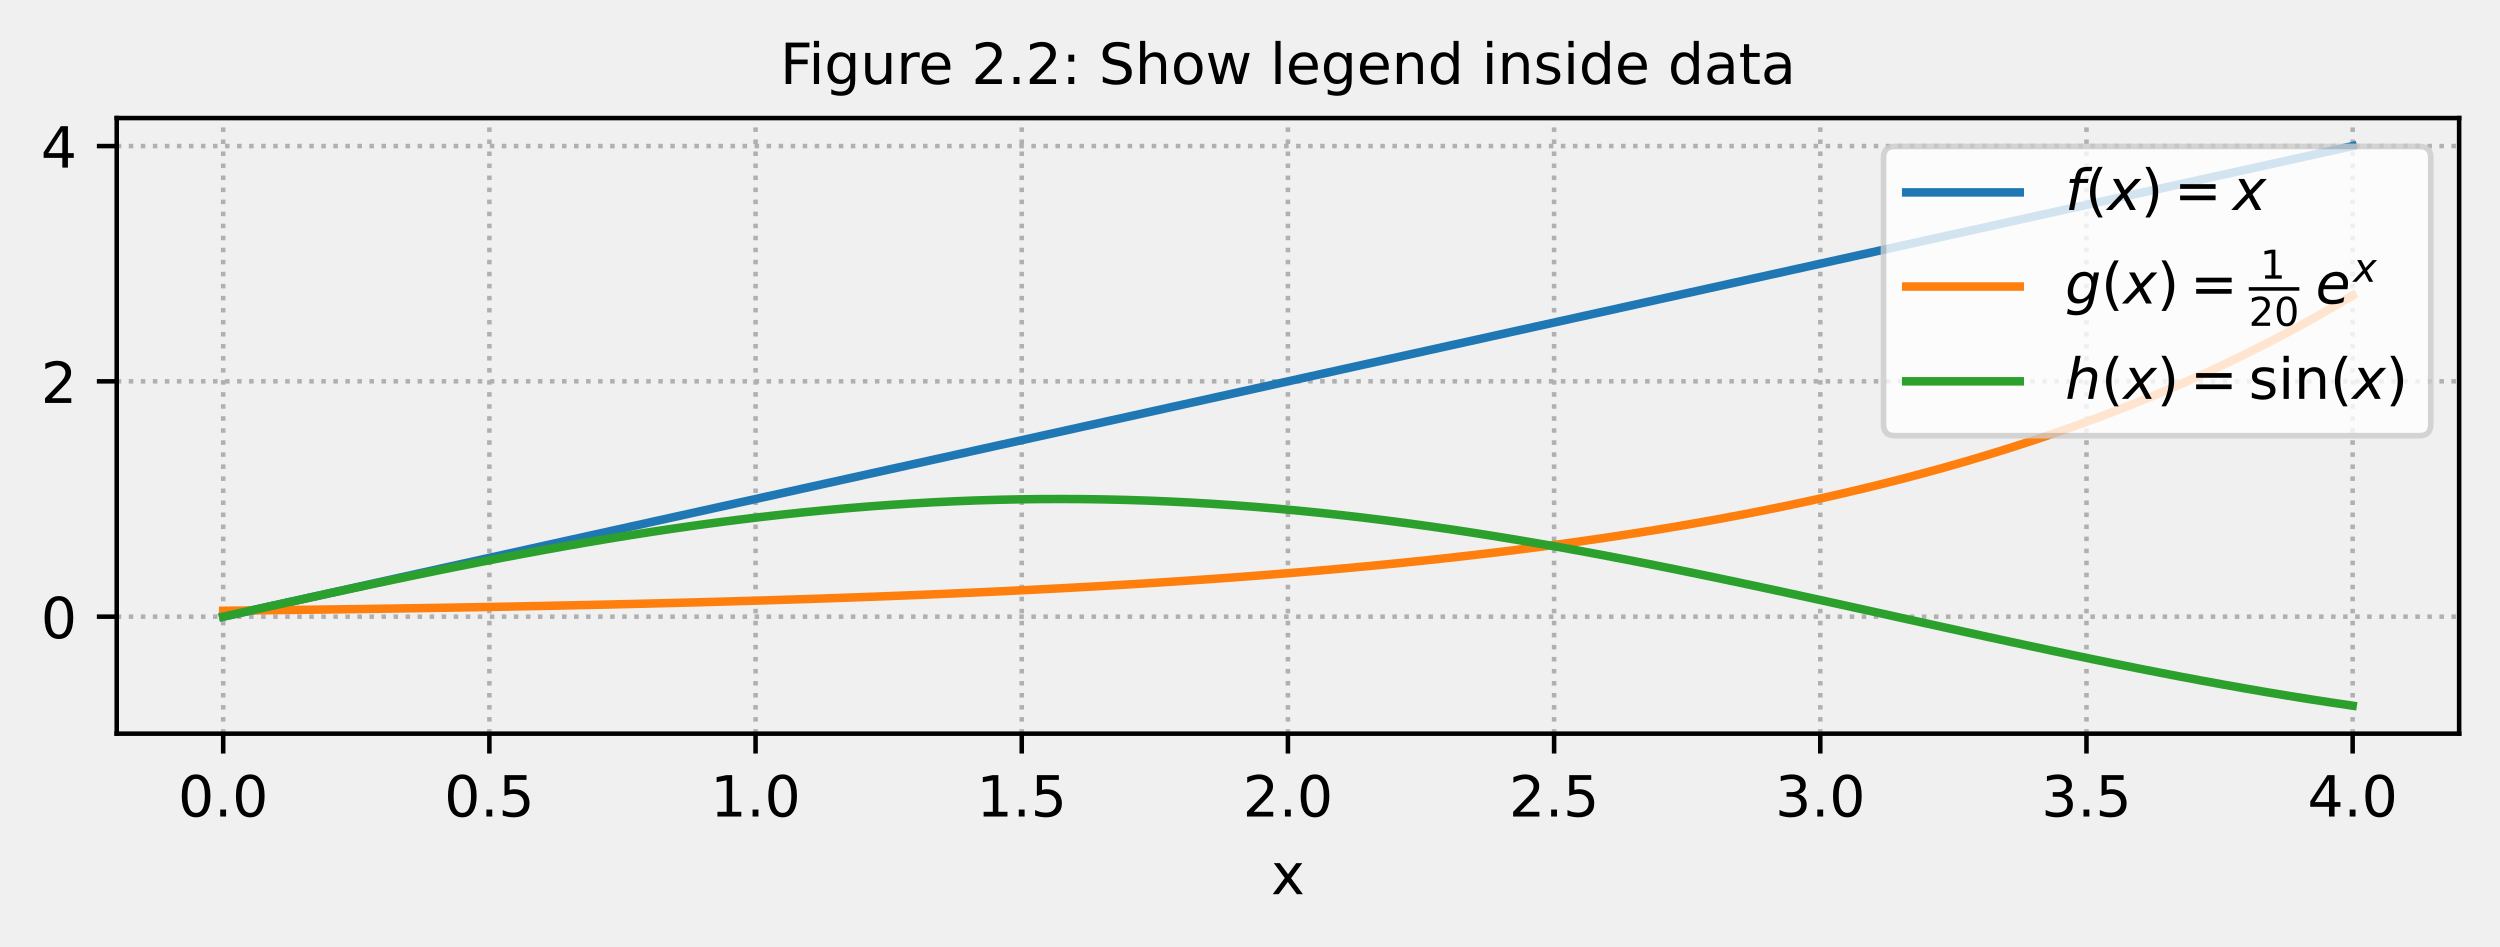
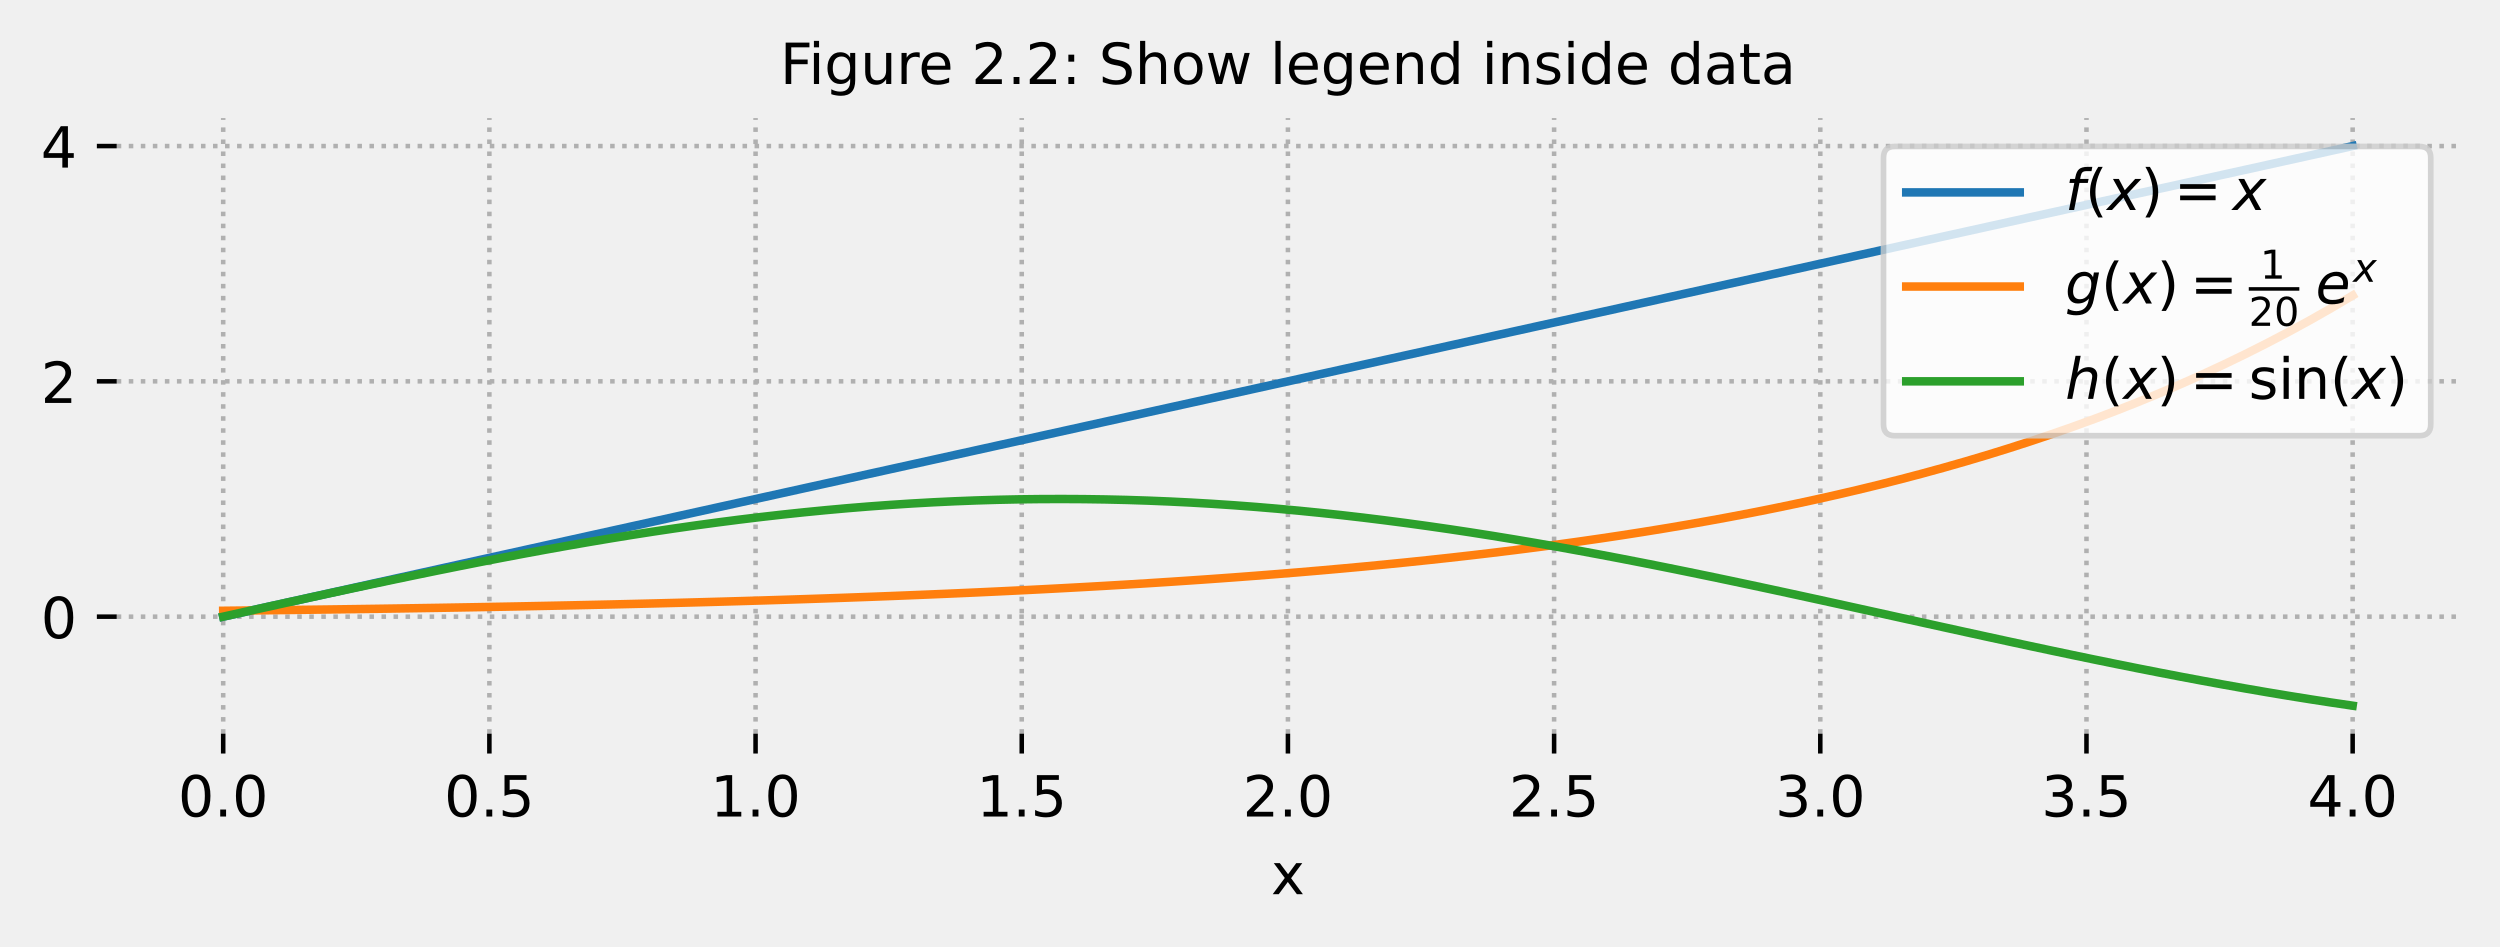
<svg xmlns="http://www.w3.org/2000/svg" xmlns:xlink="http://www.w3.org/1999/xlink" width="440.4pt" height="166.8pt" viewBox="0 0 440.4 166.8" version="1.1">
  <defs>
    <style type="text/css">*{stroke-linejoin: round; stroke-linecap: butt}</style>
  </defs>
  <g id="figure_1">
    <g id="patch_1">
      <path d="M 0 166.8  L 440.4 166.8  L 440.4 0  L 0 0  L 0 166.8  z " style="fill: none" />
    </g>
    <g id="axes_1">
      <g id="patch_2">
        <path d="M 20.562 129.243  L 433.2 129.243  L 433.2 20.798  L 20.562 20.798  L 20.562 129.243  z " style="fill: none" />
      </g>
      <g id="matplotlib.axis_1">
        <g id="xtick_1">
          <g id="line2d_1">
-             <path d="M 39.319 129.243  L 39.319 20.798  " clip-path="url(#p8696e04c1e)" style="fill: none; stroke-dasharray: 0.8,1.32; stroke-dashoffset: 0; stroke: #b0b0b0; stroke-width: 0.8" />
+             <path d="M 39.319 129.243  L 39.319 20.798  " clip-path="url(#pfba3b67a08)" style="fill: none; stroke-dasharray: 0.8,1.32; stroke-dashoffset: 0; stroke: #b0b0b0; stroke-width: 0.8" />
          </g>
          <g id="line2d_2">
            <defs>
-               <path id="m821833f0b9" d="M 0 0  L 0 3.5  " style="stroke: #000000; stroke-width: 0.8" />
+               <path id="m5353c6fd3a" d="M 0 0  L 0 3.5  " style="stroke: #000000; stroke-width: 0.8" />
            </defs>
            <g>
-               <use xlink:href="#m821833f0b9" x="39.319" y="129.243" style="stroke: #000000; stroke-width: 0.8" />
+               <use xlink:href="#m5353c6fd3a" x="39.319" y="129.243" style="stroke: #000000; stroke-width: 0.8" />
            </g>
          </g>
          <g id="text_1">
            <text style="font-size: 10px; font-family: 'DejaVu Sans', 'Bitstream Vera Sans', 'Computer Modern Sans Serif', 'Lucida Grande', 'Verdana', 'Geneva', 'Lucid', 'Arial', 'Helvetica', 'Avant Garde', sans-serif; text-anchor: middle" x="39.319" y="143.842" transform="rotate(-0 39.31873 143.8417)">0.0</text>
          </g>
        </g>
        <g id="xtick_2">
          <g id="line2d_3">
-             <path d="M 86.209 129.243  L 86.209 20.798  " clip-path="url(#p8696e04c1e)" style="fill: none; stroke-dasharray: 0.8,1.32; stroke-dashoffset: 0; stroke: #b0b0b0; stroke-width: 0.8" />
+             <path d="M 86.209 129.243  L 86.209 20.798  " clip-path="url(#pfba3b67a08)" style="fill: none; stroke-dasharray: 0.8,1.32; stroke-dashoffset: 0; stroke: #b0b0b0; stroke-width: 0.8" />
          </g>
          <g id="line2d_4">
            <g>
-               <use xlink:href="#m821833f0b9" x="86.209" y="129.243" style="stroke: #000000; stroke-width: 0.8" />
+               <use xlink:href="#m5353c6fd3a" x="86.209" y="129.243" style="stroke: #000000; stroke-width: 0.8" />
            </g>
          </g>
          <g id="text_2">
            <text style="font-size: 10px; font-family: 'DejaVu Sans', 'Bitstream Vera Sans', 'Computer Modern Sans Serif', 'Lucida Grande', 'Verdana', 'Geneva', 'Lucid', 'Arial', 'Helvetica', 'Avant Garde', sans-serif; text-anchor: middle" x="86.209" y="143.842" transform="rotate(-0 86.2093 143.8417)">0.5</text>
          </g>
        </g>
        <g id="xtick_3">
          <g id="line2d_5">
-             <path d="M 133.1 129.243  L 133.1 20.798  " clip-path="url(#p8696e04c1e)" style="fill: none; stroke-dasharray: 0.8,1.32; stroke-dashoffset: 0; stroke: #b0b0b0; stroke-width: 0.8" />
+             <path d="M 133.1 129.243  L 133.1 20.798  " clip-path="url(#pfba3b67a08)" style="fill: none; stroke-dasharray: 0.8,1.32; stroke-dashoffset: 0; stroke: #b0b0b0; stroke-width: 0.8" />
          </g>
          <g id="line2d_6">
            <g>
-               <use xlink:href="#m821833f0b9" x="133.1" y="129.243" style="stroke: #000000; stroke-width: 0.8" />
+               <use xlink:href="#m5353c6fd3a" x="133.1" y="129.243" style="stroke: #000000; stroke-width: 0.8" />
            </g>
          </g>
          <g id="text_3">
            <text style="font-size: 10px; font-family: 'DejaVu Sans', 'Bitstream Vera Sans', 'Computer Modern Sans Serif', 'Lucida Grande', 'Verdana', 'Geneva', 'Lucid', 'Arial', 'Helvetica', 'Avant Garde', sans-serif; text-anchor: middle" x="133.1" y="143.842" transform="rotate(-0 133.0999 143.8417)">1.0</text>
          </g>
        </g>
        <g id="xtick_4">
          <g id="line2d_7">
-             <path d="M 179.99 129.243  L 179.99 20.798  " clip-path="url(#p8696e04c1e)" style="fill: none; stroke-dasharray: 0.8,1.32; stroke-dashoffset: 0; stroke: #b0b0b0; stroke-width: 0.8" />
+             <path d="M 179.99 129.243  L 179.99 20.798  " clip-path="url(#pfba3b67a08)" style="fill: none; stroke-dasharray: 0.8,1.32; stroke-dashoffset: 0; stroke: #b0b0b0; stroke-width: 0.8" />
          </g>
          <g id="line2d_8">
            <g>
-               <use xlink:href="#m821833f0b9" x="179.99" y="129.243" style="stroke: #000000; stroke-width: 0.8" />
+               <use xlink:href="#m5353c6fd3a" x="179.99" y="129.243" style="stroke: #000000; stroke-width: 0.8" />
            </g>
          </g>
          <g id="text_4">
            <text style="font-size: 10px; font-family: 'DejaVu Sans', 'Bitstream Vera Sans', 'Computer Modern Sans Serif', 'Lucida Grande', 'Verdana', 'Geneva', 'Lucid', 'Arial', 'Helvetica', 'Avant Garde', sans-serif; text-anchor: middle" x="179.99" y="143.842" transform="rotate(-0 179.9904 143.8417)">1.5</text>
          </g>
        </g>
        <g id="xtick_5">
          <g id="line2d_9">
-             <path d="M 226.881 129.243  L 226.881 20.798  " clip-path="url(#p8696e04c1e)" style="fill: none; stroke-dasharray: 0.8,1.32; stroke-dashoffset: 0; stroke: #b0b0b0; stroke-width: 0.8" />
+             <path d="M 226.881 129.243  L 226.881 20.798  " clip-path="url(#pfba3b67a08)" style="fill: none; stroke-dasharray: 0.8,1.32; stroke-dashoffset: 0; stroke: #b0b0b0; stroke-width: 0.8" />
          </g>
          <g id="line2d_10">
            <g>
-               <use xlink:href="#m821833f0b9" x="226.881" y="129.243" style="stroke: #000000; stroke-width: 0.8" />
+               <use xlink:href="#m5353c6fd3a" x="226.881" y="129.243" style="stroke: #000000; stroke-width: 0.8" />
            </g>
          </g>
          <g id="text_5">
            <text style="font-size: 10px; font-family: 'DejaVu Sans', 'Bitstream Vera Sans', 'Computer Modern Sans Serif', 'Lucida Grande', 'Verdana', 'Geneva', 'Lucid', 'Arial', 'Helvetica', 'Avant Garde', sans-serif; text-anchor: middle" x="226.881" y="143.842" transform="rotate(-0 226.881 143.8417)">2.0</text>
          </g>
        </g>
        <g id="xtick_6">
          <g id="line2d_11">
-             <path d="M 273.772 129.243  L 273.772 20.798  " clip-path="url(#p8696e04c1e)" style="fill: none; stroke-dasharray: 0.8,1.32; stroke-dashoffset: 0; stroke: #b0b0b0; stroke-width: 0.8" />
+             <path d="M 273.772 129.243  L 273.772 20.798  " clip-path="url(#pfba3b67a08)" style="fill: none; stroke-dasharray: 0.8,1.32; stroke-dashoffset: 0; stroke: #b0b0b0; stroke-width: 0.8" />
          </g>
          <g id="line2d_12">
            <g>
-               <use xlink:href="#m821833f0b9" x="273.772" y="129.243" style="stroke: #000000; stroke-width: 0.8" />
+               <use xlink:href="#m5353c6fd3a" x="273.772" y="129.243" style="stroke: #000000; stroke-width: 0.8" />
            </g>
          </g>
          <g id="text_6">
            <text style="font-size: 10px; font-family: 'DejaVu Sans', 'Bitstream Vera Sans', 'Computer Modern Sans Serif', 'Lucida Grande', 'Verdana', 'Geneva', 'Lucid', 'Arial', 'Helvetica', 'Avant Garde', sans-serif; text-anchor: middle" x="273.772" y="143.842" transform="rotate(-0 273.7716 143.8417)">2.5</text>
          </g>
        </g>
        <g id="xtick_7">
          <g id="line2d_13">
-             <path d="M 320.662 129.243  L 320.662 20.798  " clip-path="url(#p8696e04c1e)" style="fill: none; stroke-dasharray: 0.8,1.32; stroke-dashoffset: 0; stroke: #b0b0b0; stroke-width: 0.8" />
+             <path d="M 320.662 129.243  L 320.662 20.798  " clip-path="url(#pfba3b67a08)" style="fill: none; stroke-dasharray: 0.8,1.32; stroke-dashoffset: 0; stroke: #b0b0b0; stroke-width: 0.8" />
          </g>
          <g id="line2d_14">
            <g>
-               <use xlink:href="#m821833f0b9" x="320.662" y="129.243" style="stroke: #000000; stroke-width: 0.8" />
+               <use xlink:href="#m5353c6fd3a" x="320.662" y="129.243" style="stroke: #000000; stroke-width: 0.8" />
            </g>
          </g>
          <g id="text_7">
            <text style="font-size: 10px; font-family: 'DejaVu Sans', 'Bitstream Vera Sans', 'Computer Modern Sans Serif', 'Lucida Grande', 'Verdana', 'Geneva', 'Lucid', 'Arial', 'Helvetica', 'Avant Garde', sans-serif; text-anchor: middle" x="320.662" y="143.842" transform="rotate(-0 320.6622 143.8417)">3.0</text>
          </g>
        </g>
        <g id="xtick_8">
          <g id="line2d_15">
-             <path d="M 367.553 129.243  L 367.553 20.798  " clip-path="url(#p8696e04c1e)" style="fill: none; stroke-dasharray: 0.8,1.32; stroke-dashoffset: 0; stroke: #b0b0b0; stroke-width: 0.8" />
+             <path d="M 367.553 129.243  L 367.553 20.798  " clip-path="url(#pfba3b67a08)" style="fill: none; stroke-dasharray: 0.8,1.32; stroke-dashoffset: 0; stroke: #b0b0b0; stroke-width: 0.8" />
          </g>
          <g id="line2d_16">
            <g>
-               <use xlink:href="#m821833f0b9" x="367.553" y="129.243" style="stroke: #000000; stroke-width: 0.8" />
+               <use xlink:href="#m5353c6fd3a" x="367.553" y="129.243" style="stroke: #000000; stroke-width: 0.8" />
            </g>
          </g>
          <g id="text_8">
            <text style="font-size: 10px; font-family: 'DejaVu Sans', 'Bitstream Vera Sans', 'Computer Modern Sans Serif', 'Lucida Grande', 'Verdana', 'Geneva', 'Lucid', 'Arial', 'Helvetica', 'Avant Garde', sans-serif; text-anchor: middle" x="367.553" y="143.842" transform="rotate(-0 367.5527 143.8417)">3.5</text>
          </g>
        </g>
        <g id="xtick_9">
          <g id="line2d_17">
-             <path d="M 414.443 129.243  L 414.443 20.798  " clip-path="url(#p8696e04c1e)" style="fill: none; stroke-dasharray: 0.8,1.32; stroke-dashoffset: 0; stroke: #b0b0b0; stroke-width: 0.8" />
+             <path d="M 414.443 129.243  L 414.443 20.798  " clip-path="url(#pfba3b67a08)" style="fill: none; stroke-dasharray: 0.8,1.32; stroke-dashoffset: 0; stroke: #b0b0b0; stroke-width: 0.8" />
          </g>
          <g id="line2d_18">
            <g>
-               <use xlink:href="#m821833f0b9" x="414.443" y="129.243" style="stroke: #000000; stroke-width: 0.8" />
+               <use xlink:href="#m5353c6fd3a" x="414.443" y="129.243" style="stroke: #000000; stroke-width: 0.8" />
            </g>
          </g>
          <g id="text_9">
            <text style="font-size: 10px; font-family: 'DejaVu Sans', 'Bitstream Vera Sans', 'Computer Modern Sans Serif', 'Lucida Grande', 'Verdana', 'Geneva', 'Lucid', 'Arial', 'Helvetica', 'Avant Garde', sans-serif; text-anchor: middle" x="414.443" y="143.842" transform="rotate(-0 414.4433 143.8417)">4.0</text>
          </g>
        </g>
        <g id="text_10">
          <text style="font-size: 10px; font-family: 'DejaVu Sans', 'Bitstream Vera Sans', 'Computer Modern Sans Serif', 'Lucida Grande', 'Verdana', 'Geneva', 'Lucid', 'Arial', 'Helvetica', 'Avant Garde', sans-serif; text-anchor: middle" x="226.881" y="157.52" transform="rotate(-0 226.881 157.5198)">x</text>
        </g>
      </g>
      <g id="matplotlib.axis_2">
        <g id="ytick_1">
          <g id="line2d_19">
-             <path d="M 20.562 108.629  L 433.2 108.629  " clip-path="url(#p8696e04c1e)" style="fill: none; stroke-dasharray: 0.8,1.32; stroke-dashoffset: 0; stroke: #b0b0b0; stroke-width: 0.8" />
+             <path d="M 20.562 108.629  L 433.2 108.629  " clip-path="url(#pfba3b67a08)" style="fill: none; stroke-dasharray: 0.8,1.32; stroke-dashoffset: 0; stroke: #b0b0b0; stroke-width: 0.8" />
          </g>
          <g id="line2d_20">
            <defs>
-               <path id="meccaccd189" d="M 0 0  L -3.5 0  " style="stroke: #000000; stroke-width: 0.8" />
+               <path id="m0caf25930d" d="M 0 0  L -3.5 0  " style="stroke: #000000; stroke-width: 0.8" />
            </defs>
            <g>
-               <use xlink:href="#meccaccd189" x="20.562" y="108.629" style="stroke: #000000; stroke-width: 0.8" />
+               <use xlink:href="#m0caf25930d" x="20.562" y="108.629" style="stroke: #000000; stroke-width: 0.8" />
            </g>
          </g>
          <g id="text_11">
            <text style="font-size: 10px; font-family: 'DejaVu Sans', 'Bitstream Vera Sans', 'Computer Modern Sans Serif', 'Lucida Grande', 'Verdana', 'Geneva', 'Lucid', 'Arial', 'Helvetica', 'Avant Garde', sans-serif; text-anchor: end" x="13.562" y="112.428" transform="rotate(-0 13.5625 112.4282)">0</text>
          </g>
        </g>
        <g id="ytick_2">
          <g id="line2d_21">
-             <path d="M 20.562 67.178  L 433.2 67.178  " clip-path="url(#p8696e04c1e)" style="fill: none; stroke-dasharray: 0.8,1.32; stroke-dashoffset: 0; stroke: #b0b0b0; stroke-width: 0.8" />
+             <path d="M 20.562 67.178  L 433.2 67.178  " clip-path="url(#pfba3b67a08)" style="fill: none; stroke-dasharray: 0.8,1.32; stroke-dashoffset: 0; stroke: #b0b0b0; stroke-width: 0.8" />
          </g>
          <g id="line2d_22">
            <g>
-               <use xlink:href="#meccaccd189" x="20.562" y="67.178" style="stroke: #000000; stroke-width: 0.8" />
+               <use xlink:href="#m0caf25930d" x="20.562" y="67.178" style="stroke: #000000; stroke-width: 0.8" />
            </g>
          </g>
          <g id="text_12">
            <text style="font-size: 10px; font-family: 'DejaVu Sans', 'Bitstream Vera Sans', 'Computer Modern Sans Serif', 'Lucida Grande', 'Verdana', 'Geneva', 'Lucid', 'Arial', 'Helvetica', 'Avant Garde', sans-serif; text-anchor: end" x="13.562" y="70.978" transform="rotate(-0 13.5625 70.97759)">2</text>
          </g>
        </g>
        <g id="ytick_3">
          <g id="line2d_23">
-             <path d="M 20.562 25.728  L 433.2 25.728  " clip-path="url(#p8696e04c1e)" style="fill: none; stroke-dasharray: 0.8,1.32; stroke-dashoffset: 0; stroke: #b0b0b0; stroke-width: 0.8" />
+             <path d="M 20.562 25.728  L 433.2 25.728  " clip-path="url(#pfba3b67a08)" style="fill: none; stroke-dasharray: 0.8,1.32; stroke-dashoffset: 0; stroke: #b0b0b0; stroke-width: 0.8" />
          </g>
          <g id="line2d_24">
            <g>
-               <use xlink:href="#meccaccd189" x="20.562" y="25.728" style="stroke: #000000; stroke-width: 0.8" />
+               <use xlink:href="#m0caf25930d" x="20.562" y="25.728" style="stroke: #000000; stroke-width: 0.8" />
            </g>
          </g>
          <g id="text_13">
            <text style="font-size: 10px; font-family: 'DejaVu Sans', 'Bitstream Vera Sans', 'Computer Modern Sans Serif', 'Lucida Grande', 'Verdana', 'Geneva', 'Lucid', 'Arial', 'Helvetica', 'Avant Garde', sans-serif; text-anchor: end" x="13.562" y="29.527" transform="rotate(-0 13.5625 29.52697)">4</text>
          </g>
        </g>
      </g>
      <g id="line2d_25">
-         <path d="M 39.319 108.629  L 43.108 107.792  L 46.897 106.954  L 50.686 106.117  L 54.475 105.279  L 58.264 104.442  L 62.054 103.605  L 65.843 102.767  L 69.632 101.93  L 73.421 101.093  L 77.21 100.255  L 80.999 99.418  L 84.788 98.58  L 88.578 97.743  L 92.367 96.906  L 96.156 96.068  L 99.945 95.231  L 103.734 94.393  L 107.523 93.556  L 111.312 92.719  L 115.101 91.881  L 118.891 91.044  L 122.68 90.206  L 126.469 89.369  L 130.258 88.532  L 134.047 87.694  L 137.836 86.857  L 141.625 86.02  L 145.415 85.182  L 149.204 84.345  L 152.993 83.507  L 156.782 82.67  L 160.571 81.833  L 164.36 80.995  L 168.149 80.158  L 171.939 79.32  L 175.728 78.483  L 179.517 77.646  L 183.306 76.808  L 187.095 75.971  L 190.884 75.134  L 194.673 74.296  L 198.462 73.459  L 202.252 72.621  L 206.041 71.784  L 209.83 70.947  L 213.619 70.109  L 217.408 69.272  L 221.197 68.434  L 224.986 67.597  L 228.776 66.76  L 232.565 65.922  L 236.354 65.085  L 240.143 64.248  L 243.932 63.41  L 247.721 62.573  L 251.51 61.735  L 255.3 60.898  L 259.089 60.061  L 262.878 59.223  L 266.667 58.386  L 270.456 57.548  L 274.245 56.711  L 278.034 55.874  L 281.823 55.036  L 285.613 54.199  L 289.402 53.361  L 293.191 52.524  L 296.98 51.687  L 300.769 50.849  L 304.558 50.012  L 308.347 49.175  L 312.137 48.337  L 315.926 47.5  L 319.715 46.662  L 323.504 45.825  L 327.293 44.988  L 331.082 44.15  L 334.871 43.313  L 338.661 42.475  L 342.45 41.638  L 346.239 40.801  L 350.028 39.963  L 353.817 39.126  L 357.606 38.289  L 361.395 37.451  L 365.185 36.614  L 368.974 35.776  L 372.763 34.939  L 376.552 34.102  L 380.341 33.264  L 384.13 32.427  L 387.919 31.589  L 391.708 30.752  L 395.498 29.915  L 399.287 29.077  L 403.076 28.24  L 406.865 27.403  L 410.654 26.565  L 414.443 25.728  " clip-path="url(#p8696e04c1e)" style="fill: none; stroke: #1f77b4; stroke-width: 1.5; stroke-linecap: square" />
+         <path d="M 39.319 108.629  L 43.108 107.792  L 46.897 106.954  L 50.686 106.117  L 54.475 105.279  L 58.264 104.442  L 62.054 103.605  L 65.843 102.767  L 69.632 101.93  L 73.421 101.093  L 77.21 100.255  L 80.999 99.418  L 84.788 98.58  L 88.578 97.743  L 92.367 96.906  L 96.156 96.068  L 99.945 95.231  L 103.734 94.393  L 107.523 93.556  L 111.312 92.719  L 115.101 91.881  L 118.891 91.044  L 122.68 90.206  L 126.469 89.369  L 130.258 88.532  L 134.047 87.694  L 137.836 86.857  L 141.625 86.02  L 145.415 85.182  L 149.204 84.345  L 152.993 83.507  L 156.782 82.67  L 160.571 81.833  L 164.36 80.995  L 168.149 80.158  L 171.939 79.32  L 175.728 78.483  L 179.517 77.646  L 183.306 76.808  L 187.095 75.971  L 190.884 75.134  L 194.673 74.296  L 198.462 73.459  L 202.252 72.621  L 206.041 71.784  L 209.83 70.947  L 213.619 70.109  L 217.408 69.272  L 221.197 68.434  L 224.986 67.597  L 228.776 66.76  L 232.565 65.922  L 236.354 65.085  L 240.143 64.248  L 243.932 63.41  L 247.721 62.573  L 251.51 61.735  L 255.3 60.898  L 259.089 60.061  L 262.878 59.223  L 266.667 58.386  L 270.456 57.548  L 274.245 56.711  L 278.034 55.874  L 281.823 55.036  L 285.613 54.199  L 289.402 53.361  L 293.191 52.524  L 296.98 51.687  L 300.769 50.849  L 304.558 50.012  L 308.347 49.175  L 312.137 48.337  L 315.926 47.5  L 319.715 46.662  L 323.504 45.825  L 327.293 44.988  L 331.082 44.15  L 334.871 43.313  L 338.661 42.475  L 342.45 41.638  L 346.239 40.801  L 350.028 39.963  L 353.817 39.126  L 357.606 38.289  L 361.395 37.451  L 365.185 36.614  L 368.974 35.776  L 372.763 34.939  L 376.552 34.102  L 380.341 33.264  L 384.13 32.427  L 387.919 31.589  L 391.708 30.752  L 395.498 29.915  L 399.287 29.077  L 403.076 28.24  L 406.865 27.403  L 410.654 26.565  L 414.443 25.728  " clip-path="url(#pfba3b67a08)" style="fill: none; stroke: #1f77b4; stroke-width: 1.5; stroke-linecap: square" />
      </g>
      <g id="line2d_26">
-         <path d="M 39.319 107.593  L 43.108 107.55  L 46.897 107.506  L 50.686 107.459  L 54.475 107.411  L 58.264 107.361  L 62.054 107.308  L 65.843 107.254  L 69.632 107.197  L 73.421 107.138  L 77.21 107.077  L 80.999 107.013  L 84.788 106.946  L 88.578 106.877  L 92.367 106.805  L 96.156 106.729  L 99.945 106.651  L 103.734 106.569  L 107.523 106.485  L 111.312 106.396  L 115.101 106.304  L 118.891 106.208  L 122.68 106.108  L 126.469 106.004  L 130.258 105.896  L 134.047 105.784  L 137.836 105.666  L 141.625 105.544  L 145.415 105.417  L 149.204 105.284  L 152.993 105.147  L 156.782 105.003  L 160.571 104.853  L 164.36 104.698  L 168.149 104.536  L 171.939 104.367  L 175.728 104.191  L 179.517 104.008  L 183.306 103.818  L 187.095 103.619  L 190.884 103.413  L 194.673 103.198  L 198.462 102.974  L 202.252 102.741  L 206.041 102.498  L 209.83 102.245  L 213.619 101.982  L 217.408 101.708  L 221.197 101.422  L 224.986 101.125  L 228.776 100.816  L 232.565 100.494  L 236.354 100.158  L 240.143 99.809  L 243.932 99.445  L 247.721 99.067  L 251.51 98.672  L 255.3 98.262  L 259.089 97.834  L 262.878 97.389  L 266.667 96.926  L 270.456 96.443  L 274.245 95.941  L 278.034 95.418  L 281.823 94.873  L 285.613 94.306  L 289.402 93.715  L 293.191 93.1  L 296.98 92.46  L 300.769 91.793  L 304.558 91.099  L 308.347 90.376  L 312.137 89.624  L 315.926 88.84  L 319.715 88.024  L 323.504 87.175  L 327.293 86.29  L 331.082 85.369  L 334.871 84.41  L 338.661 83.411  L 342.45 82.372  L 346.239 81.289  L 350.028 80.162  L 353.817 78.988  L 357.606 77.766  L 361.395 76.493  L 365.185 75.168  L 368.974 73.789  L 372.763 72.352  L 376.552 70.856  L 380.341 69.299  L 384.13 67.677  L 387.919 65.989  L 391.708 64.231  L 395.498 62.4  L 399.287 60.494  L 403.076 58.509  L 406.865 56.443  L 410.654 54.291  L 414.443 52.051  " clip-path="url(#p8696e04c1e)" style="fill: none; stroke: #ff7f0e; stroke-width: 1.5; stroke-linecap: square" />
+         <path d="M 39.319 107.593  L 43.108 107.55  L 46.897 107.506  L 50.686 107.459  L 54.475 107.411  L 58.264 107.361  L 62.054 107.308  L 65.843 107.254  L 69.632 107.197  L 73.421 107.138  L 77.21 107.077  L 80.999 107.013  L 84.788 106.946  L 88.578 106.877  L 92.367 106.805  L 96.156 106.729  L 99.945 106.651  L 103.734 106.569  L 107.523 106.485  L 111.312 106.396  L 115.101 106.304  L 118.891 106.208  L 122.68 106.108  L 126.469 106.004  L 130.258 105.896  L 134.047 105.784  L 137.836 105.666  L 141.625 105.544  L 145.415 105.417  L 149.204 105.284  L 152.993 105.147  L 156.782 105.003  L 160.571 104.853  L 164.36 104.698  L 168.149 104.536  L 171.939 104.367  L 175.728 104.191  L 179.517 104.008  L 183.306 103.818  L 187.095 103.619  L 190.884 103.413  L 194.673 103.198  L 198.462 102.974  L 202.252 102.741  L 206.041 102.498  L 209.83 102.245  L 213.619 101.982  L 217.408 101.708  L 221.197 101.422  L 224.986 101.125  L 228.776 100.816  L 232.565 100.494  L 236.354 100.158  L 240.143 99.809  L 243.932 99.445  L 247.721 99.067  L 251.51 98.672  L 255.3 98.262  L 259.089 97.834  L 262.878 97.389  L 266.667 96.926  L 270.456 96.443  L 274.245 95.941  L 278.034 95.418  L 281.823 94.873  L 285.613 94.306  L 289.402 93.715  L 293.191 93.1  L 296.98 92.46  L 300.769 91.793  L 304.558 91.099  L 308.347 90.376  L 312.137 89.624  L 315.926 88.84  L 319.715 88.024  L 323.504 87.175  L 327.293 86.29  L 331.082 85.369  L 334.871 84.41  L 338.661 83.411  L 342.45 82.372  L 346.239 81.289  L 350.028 80.162  L 353.817 78.988  L 357.606 77.766  L 361.395 76.493  L 365.185 75.168  L 368.974 73.789  L 372.763 72.352  L 376.552 70.856  L 380.341 69.299  L 384.13 67.677  L 387.919 65.989  L 391.708 64.231  L 395.498 62.4  L 399.287 60.494  L 403.076 58.509  L 406.865 56.443  L 410.654 54.291  L 414.443 52.051  " clip-path="url(#pfba3b67a08)" style="fill: none; stroke: #ff7f0e; stroke-width: 1.5; stroke-linecap: square" />
      </g>
      <g id="line2d_27">
-         <path d="M 39.319 108.629  L 43.108 107.792  L 46.897 106.956  L 50.686 106.123  L 54.475 105.294  L 58.264 104.47  L 62.054 103.654  L 65.843 102.845  L 69.632 102.046  L 73.421 101.258  L 77.21 100.481  L 80.999 99.718  L 84.788 98.969  L 88.578 98.237  L 92.367 97.521  L 96.156 96.823  L 99.945 96.145  L 103.734 95.487  L 107.523 94.85  L 111.312 94.236  L 115.101 93.645  L 118.891 93.079  L 122.68 92.538  L 126.469 92.024  L 130.258 91.537  L 134.047 91.077  L 137.836 90.646  L 141.625 90.245  L 145.415 89.873  L 149.204 89.532  L 152.993 89.223  L 156.782 88.945  L 160.571 88.699  L 164.36 88.485  L 168.149 88.305  L 171.939 88.157  L 175.728 88.044  L 179.517 87.963  L 183.306 87.917  L 187.095 87.904  L 190.884 87.925  L 194.673 87.98  L 198.462 88.068  L 202.252 88.191  L 206.041 88.346  L 209.83 88.535  L 213.619 88.756  L 217.408 89.01  L 221.197 89.296  L 224.986 89.613  L 228.776 89.962  L 232.565 90.341  L 236.354 90.749  L 240.143 91.187  L 243.932 91.654  L 247.721 92.148  L 251.51 92.669  L 255.3 93.216  L 259.089 93.788  L 262.878 94.385  L 266.667 95.004  L 270.456 95.646  L 274.245 96.309  L 278.034 96.993  L 281.823 97.695  L 285.613 98.415  L 289.402 99.152  L 293.191 99.904  L 296.98 100.671  L 300.769 101.45  L 304.558 102.241  L 308.347 103.043  L 312.137 103.854  L 315.926 104.672  L 319.715 105.497  L 323.504 106.327  L 327.293 107.161  L 331.082 107.997  L 334.871 108.835  L 338.661 109.672  L 342.45 110.507  L 346.239 111.339  L 350.028 112.167  L 353.817 112.989  L 357.606 113.804  L 361.395 114.61  L 365.185 115.407  L 368.974 116.192  L 372.763 116.966  L 376.552 117.725  L 380.341 118.47  L 384.13 119.199  L 387.919 119.91  L 391.708 120.603  L 395.498 121.277  L 399.287 121.93  L 403.076 122.561  L 406.865 123.169  L 410.654 123.754  L 414.443 124.314  " clip-path="url(#p8696e04c1e)" style="fill: none; stroke: #2ca02c; stroke-width: 1.5; stroke-linecap: square" />
-       </g>
-       <g id="patch_3">
-         <path d="M 20.562 129.243  L 20.562 20.798  " style="fill: none; stroke: #000000; stroke-width: 0.8; stroke-linejoin: miter; stroke-linecap: square" />
-       </g>
-       <g id="patch_4">
-         <path d="M 433.2 129.243  L 433.2 20.798  " style="fill: none; stroke: #000000; stroke-width: 0.8; stroke-linejoin: miter; stroke-linecap: square" />
-       </g>
-       <g id="patch_5">
-         <path d="M 20.562 129.243  L 433.2 129.243  " style="fill: none; stroke: #000000; stroke-width: 0.8; stroke-linejoin: miter; stroke-linecap: square" />
-       </g>
-       <g id="patch_6">
-         <path d="M 20.562 20.798  L 433.2 20.798  " style="fill: none; stroke: #000000; stroke-width: 0.8; stroke-linejoin: miter; stroke-linecap: square" />
+         <path d="M 39.319 108.629  L 43.108 107.792  L 46.897 106.956  L 50.686 106.123  L 54.475 105.294  L 58.264 104.47  L 62.054 103.654  L 65.843 102.845  L 69.632 102.046  L 73.421 101.258  L 77.21 100.481  L 80.999 99.718  L 84.788 98.969  L 88.578 98.237  L 92.367 97.521  L 96.156 96.823  L 99.945 96.145  L 103.734 95.487  L 107.523 94.85  L 111.312 94.236  L 115.101 93.645  L 118.891 93.079  L 122.68 92.538  L 126.469 92.024  L 130.258 91.537  L 134.047 91.077  L 137.836 90.646  L 141.625 90.245  L 145.415 89.873  L 149.204 89.532  L 152.993 89.223  L 156.782 88.945  L 160.571 88.699  L 164.36 88.485  L 168.149 88.305  L 171.939 88.157  L 175.728 88.044  L 179.517 87.963  L 183.306 87.917  L 187.095 87.904  L 190.884 87.925  L 194.673 87.98  L 198.462 88.068  L 202.252 88.191  L 206.041 88.346  L 209.83 88.535  L 213.619 88.756  L 217.408 89.01  L 221.197 89.296  L 224.986 89.613  L 228.776 89.962  L 232.565 90.341  L 236.354 90.749  L 240.143 91.187  L 243.932 91.654  L 247.721 92.148  L 251.51 92.669  L 255.3 93.216  L 259.089 93.788  L 262.878 94.385  L 266.667 95.004  L 270.456 95.646  L 274.245 96.309  L 278.034 96.993  L 281.823 97.695  L 285.613 98.415  L 289.402 99.152  L 293.191 99.904  L 296.98 100.671  L 300.769 101.45  L 304.558 102.241  L 308.347 103.043  L 312.137 103.854  L 315.926 104.672  L 319.715 105.497  L 323.504 106.327  L 327.293 107.161  L 331.082 107.997  L 334.871 108.835  L 338.661 109.672  L 342.45 110.507  L 346.239 111.339  L 350.028 112.167  L 353.817 112.989  L 357.606 113.804  L 361.395 114.61  L 365.185 115.407  L 368.974 116.192  L 372.763 116.966  L 376.552 117.725  L 380.341 118.47  L 384.13 119.199  L 387.919 119.91  L 391.708 120.603  L 395.498 121.277  L 399.287 121.93  L 403.076 122.561  L 406.865 123.169  L 410.654 123.754  L 414.443 124.314  " clip-path="url(#pfba3b67a08)" style="fill: none; stroke: #2ca02c; stroke-width: 1.5; stroke-linecap: square" />
      </g>
      <g id="text_14">
        <text style="font-size: 10px; font-family: 'DejaVu Sans', 'Bitstream Vera Sans', 'Computer Modern Sans Serif', 'Lucida Grande', 'Verdana', 'Geneva', 'Lucid', 'Arial', 'Helvetica', 'Avant Garde', sans-serif; text-anchor: middle" x="226.881" y="14.798" transform="rotate(-0 226.881 14.79844)">Figure 2.2: Show legend inside data</text>
      </g>
      <g id="legend_1">
-         <g id="patch_7">
+         <g id="patch_3">
          <path d="M 333.8 76.755  L 426.2 76.755  Q 428.2 76.755 428.2 74.755  L 428.2 27.798  Q 428.2 25.798 426.2 25.798  L 333.8 25.798  Q 331.8 25.798 331.8 27.798  L 331.8 74.755  Q 331.8 76.755 333.8 76.755  z " style="fill: #ffffff; opacity: 0.8; stroke: #cccccc; stroke-linejoin: miter" />
        </g>
        <g id="line2d_28">
          <path d="M 335.8 33.897  L 345.8 33.897  L 355.8 33.897  " style="fill: none; stroke: #1f77b4; stroke-width: 1.5; stroke-linecap: square" />
        </g>
        <g id="text_15">
          <g transform="translate(363.7995 37.39688)">
            <text>
              <tspan x="0" y="-0.406" style="font-style: oblique; font-size: 10px; font-family: 'DejaVu Sans'">f</tspan>
              <tspan x="7.422" y="-0.406" style="font-style: oblique; font-size: 10px; font-family: 'DejaVu Sans'">x</tspan>
              <tspan x="29.517" y="-0.406" style="font-style: oblique; font-size: 10px; font-family: 'DejaVu Sans'">x</tspan>
              <tspan x="3.521" y="-0.406" style="font-size: 10px; font-family: 'DejaVu Sans'">(</tspan>
              <tspan x="13.34" y="-0.406" style="font-size: 10px; font-family: 'DejaVu Sans'">)</tspan>
              <tspan x="19.189" y="-0.406" style="font-size: 10px; font-family: 'DejaVu Sans'">=</tspan>
            </text>
          </g>
        </g>
        <g id="line2d_29">
          <path d="M 335.8 50.477  L 345.8 50.477  L 355.8 50.477  " style="fill: none; stroke: #ff7f0e; stroke-width: 1.5; stroke-linecap: square" />
        </g>
        <g id="text_16">
          <g transform="translate(363.7995 53.97656)">
            <text>
              <tspan x="0" y="-0.509" style="font-style: oblique; font-size: 10px; font-family: 'DejaVu Sans'">g</tspan>
              <tspan x="10.249" y="-0.509" style="font-style: oblique; font-size: 10px; font-family: 'DejaVu Sans'">x</tspan>
              <tspan x="44.125" y="-0.509" style="font-style: oblique; font-size: 10px; font-family: 'DejaVu Sans'">e</tspan>
              <tspan x="6.348" y="-0.509" style="font-size: 10px; font-family: 'DejaVu Sans'">(</tspan>
              <tspan x="16.167" y="-0.509" style="font-size: 10px; font-family: 'DejaVu Sans'">)</tspan>
              <tspan x="22.017" y="-0.509" style="font-size: 10px; font-family: 'DejaVu Sans'">=</tspan>
              <tspan x="32.344" y="3.428" style="font-size: 7px; font-family: 'DejaVu Sans'">2</tspan>
              <tspan x="34.344" y="-4.892" style="font-size: 7px; font-family: 'DejaVu Sans'">1</tspan>
              <tspan x="36.797" y="3.428" style="font-size: 7px; font-family: 'DejaVu Sans'">0</tspan>
              <tspan x="50.741" y="-4.338" style="font-style: oblique; font-size: 7px; font-family: 'DejaVu Sans'">x</tspan>
            </text>
            <rect x="32.344" y="-3.392" width="8.907" height="0.625" />
          </g>
        </g>
        <g id="line2d_30">
          <path d="M 335.8 67.175  L 345.8 67.175  L 355.8 67.175  " style="fill: none; stroke: #2ca02c; stroke-width: 1.5; stroke-linecap: square" />
        </g>
        <g id="text_17">
          <g transform="translate(363.7995 70.675)">
            <text>
              <tspan x="0" y="-0.406" style="font-style: oblique; font-size: 10px; font-family: 'DejaVu Sans'">h</tspan>
              <tspan x="10.239" y="-0.406" style="font-style: oblique; font-size: 10px; font-family: 'DejaVu Sans'">x</tspan>
              <tspan x="50.562" y="-0.406" style="font-style: oblique; font-size: 10px; font-family: 'DejaVu Sans'">x</tspan>
              <tspan x="6.338" y="-0.406" style="font-size: 10px; font-family: 'DejaVu Sans'">(</tspan>
              <tspan x="16.157" y="-0.406" style="font-size: 10px; font-family: 'DejaVu Sans'">)</tspan>
              <tspan x="22.007" y="-0.406" style="font-size: 10px; font-family: 'DejaVu Sans'">=</tspan>
              <tspan x="32.334" y="-0.406" style="font-size: 10px; font-family: 'DejaVu Sans'">s</tspan>
              <tspan x="37.544" y="-0.406" style="font-size: 10px; font-family: 'DejaVu Sans'">i</tspan>
              <tspan x="40.322" y="-0.406" style="font-size: 10px; font-family: 'DejaVu Sans'">n</tspan>
              <tspan x="46.66" y="-0.406" style="font-size: 10px; font-family: 'DejaVu Sans'">(</tspan>
              <tspan x="56.479" y="-0.406" style="font-size: 10px; font-family: 'DejaVu Sans'">)</tspan>
            </text>
          </g>
        </g>
      </g>
    </g>
  </g>
  <defs>
-     <clipPath id="p8696e04c1e">
+     <clipPath id="pfba3b67a08">
      <rect x="20.562" y="20.798" width="412.637" height="108.445" />
    </clipPath>
  </defs>
</svg>
